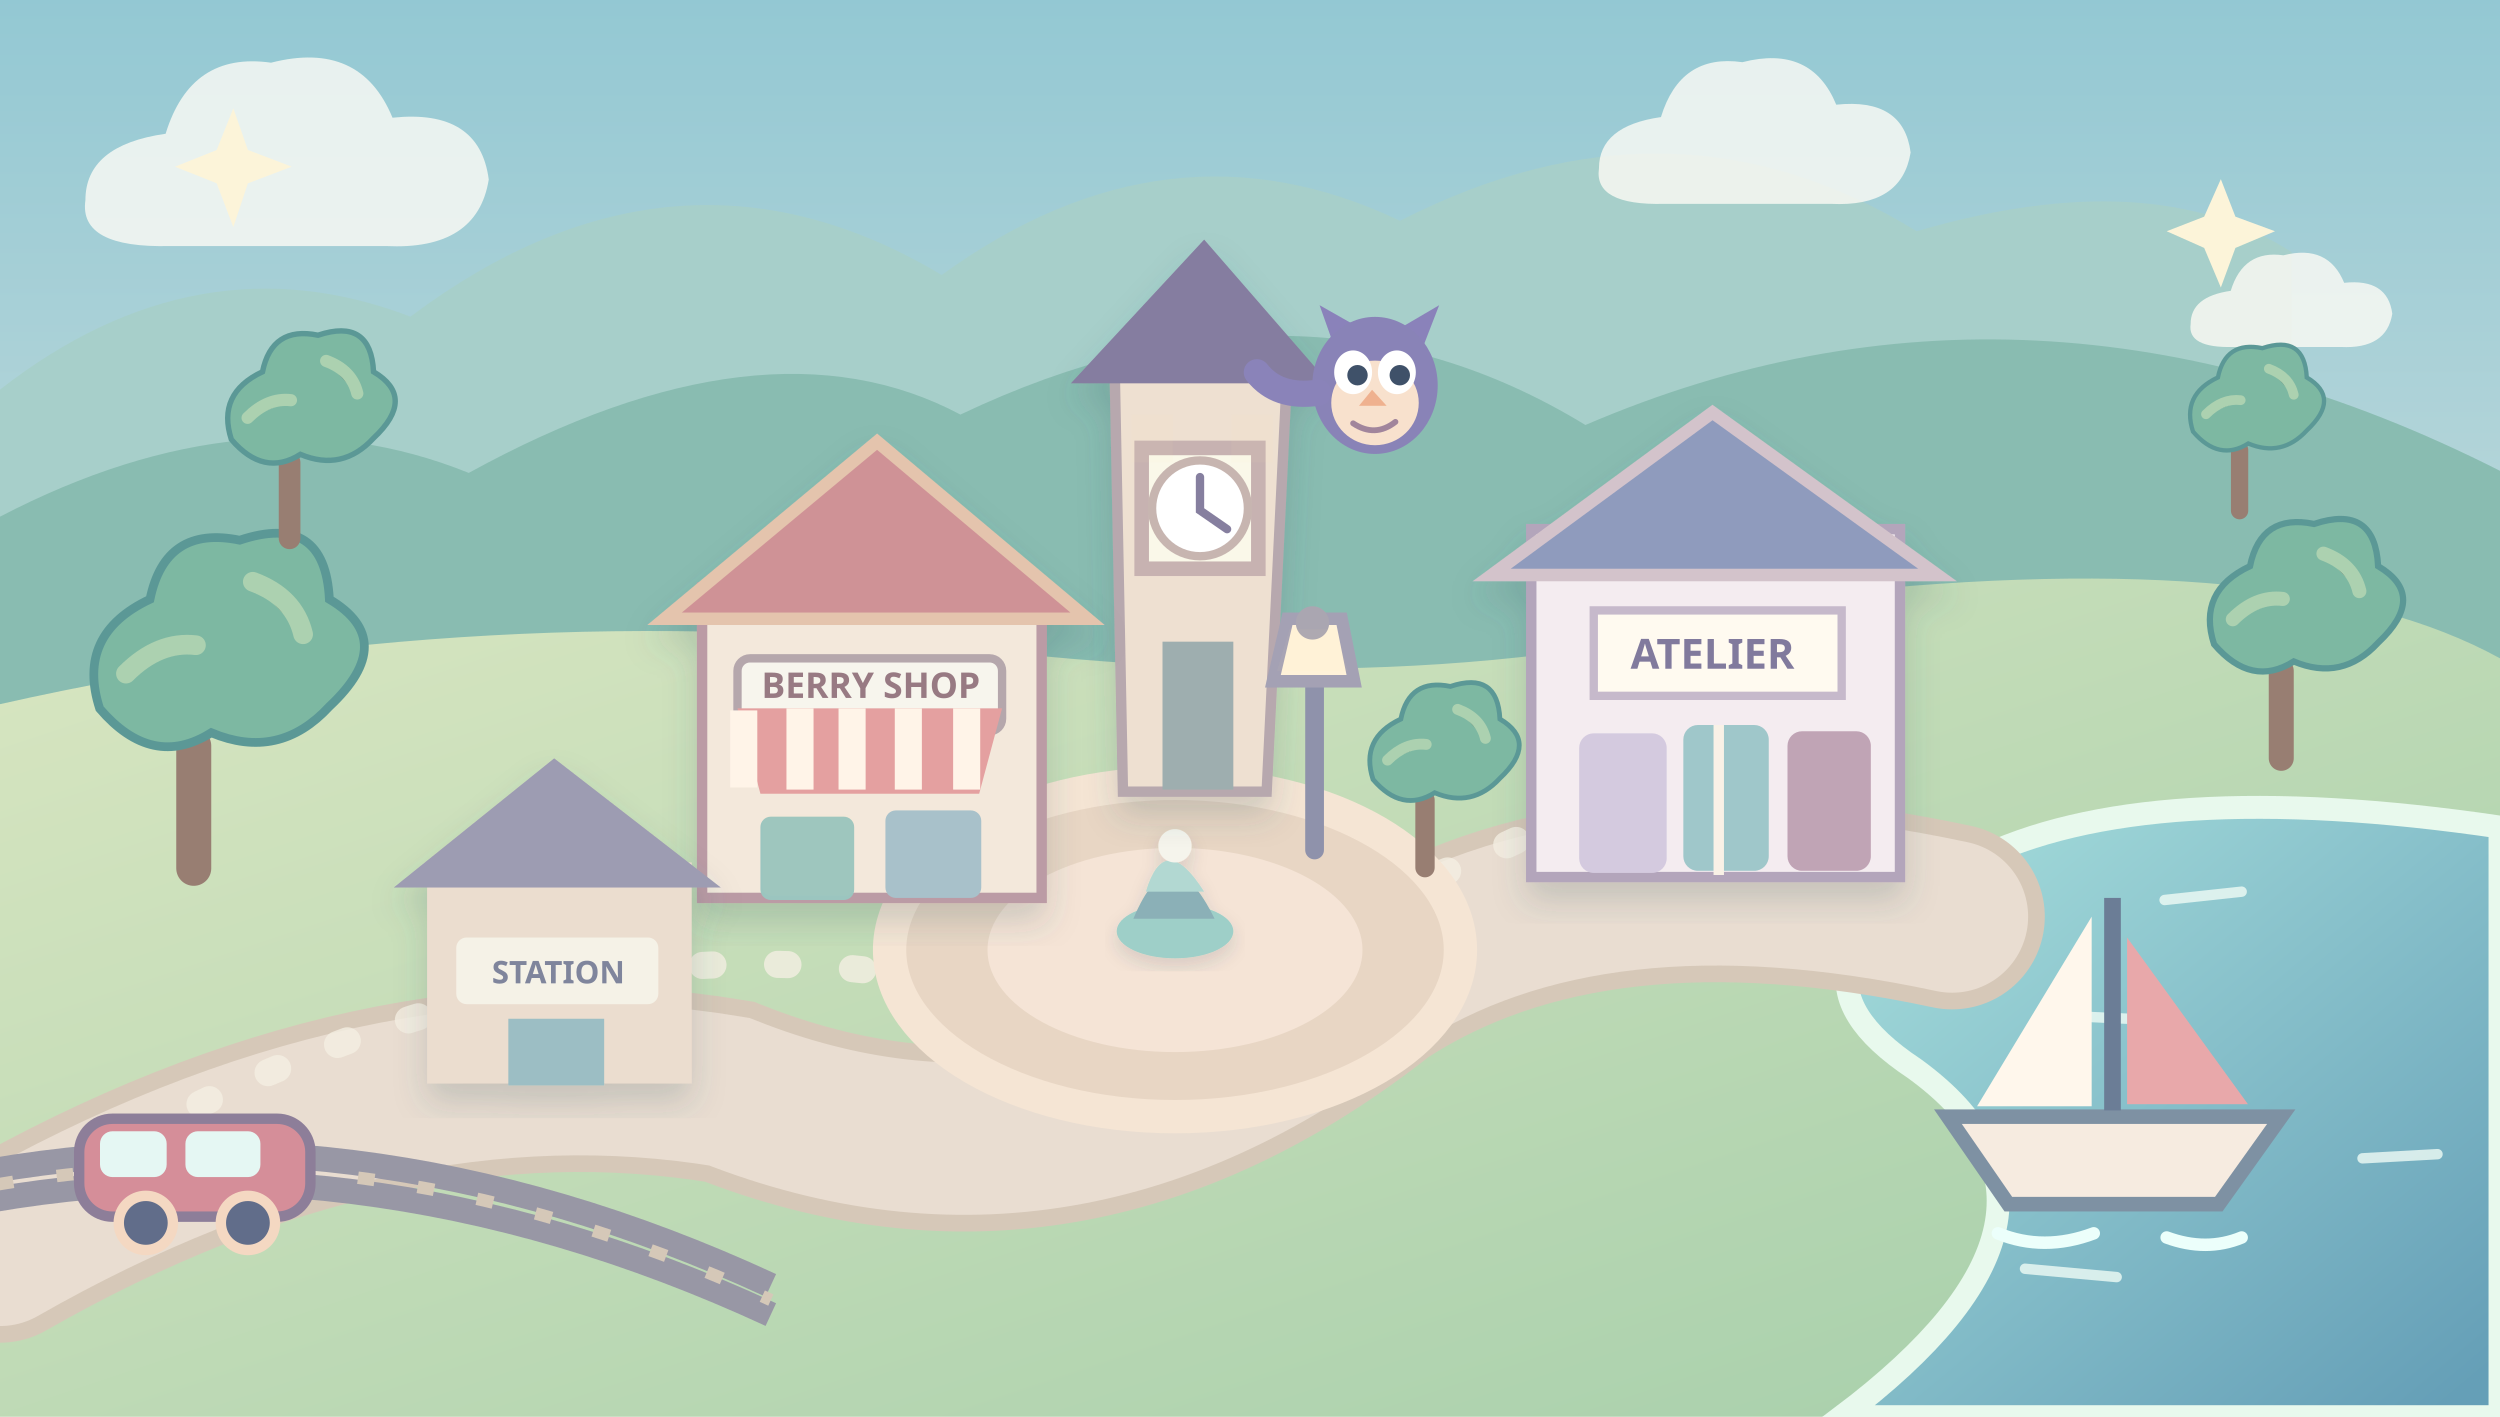
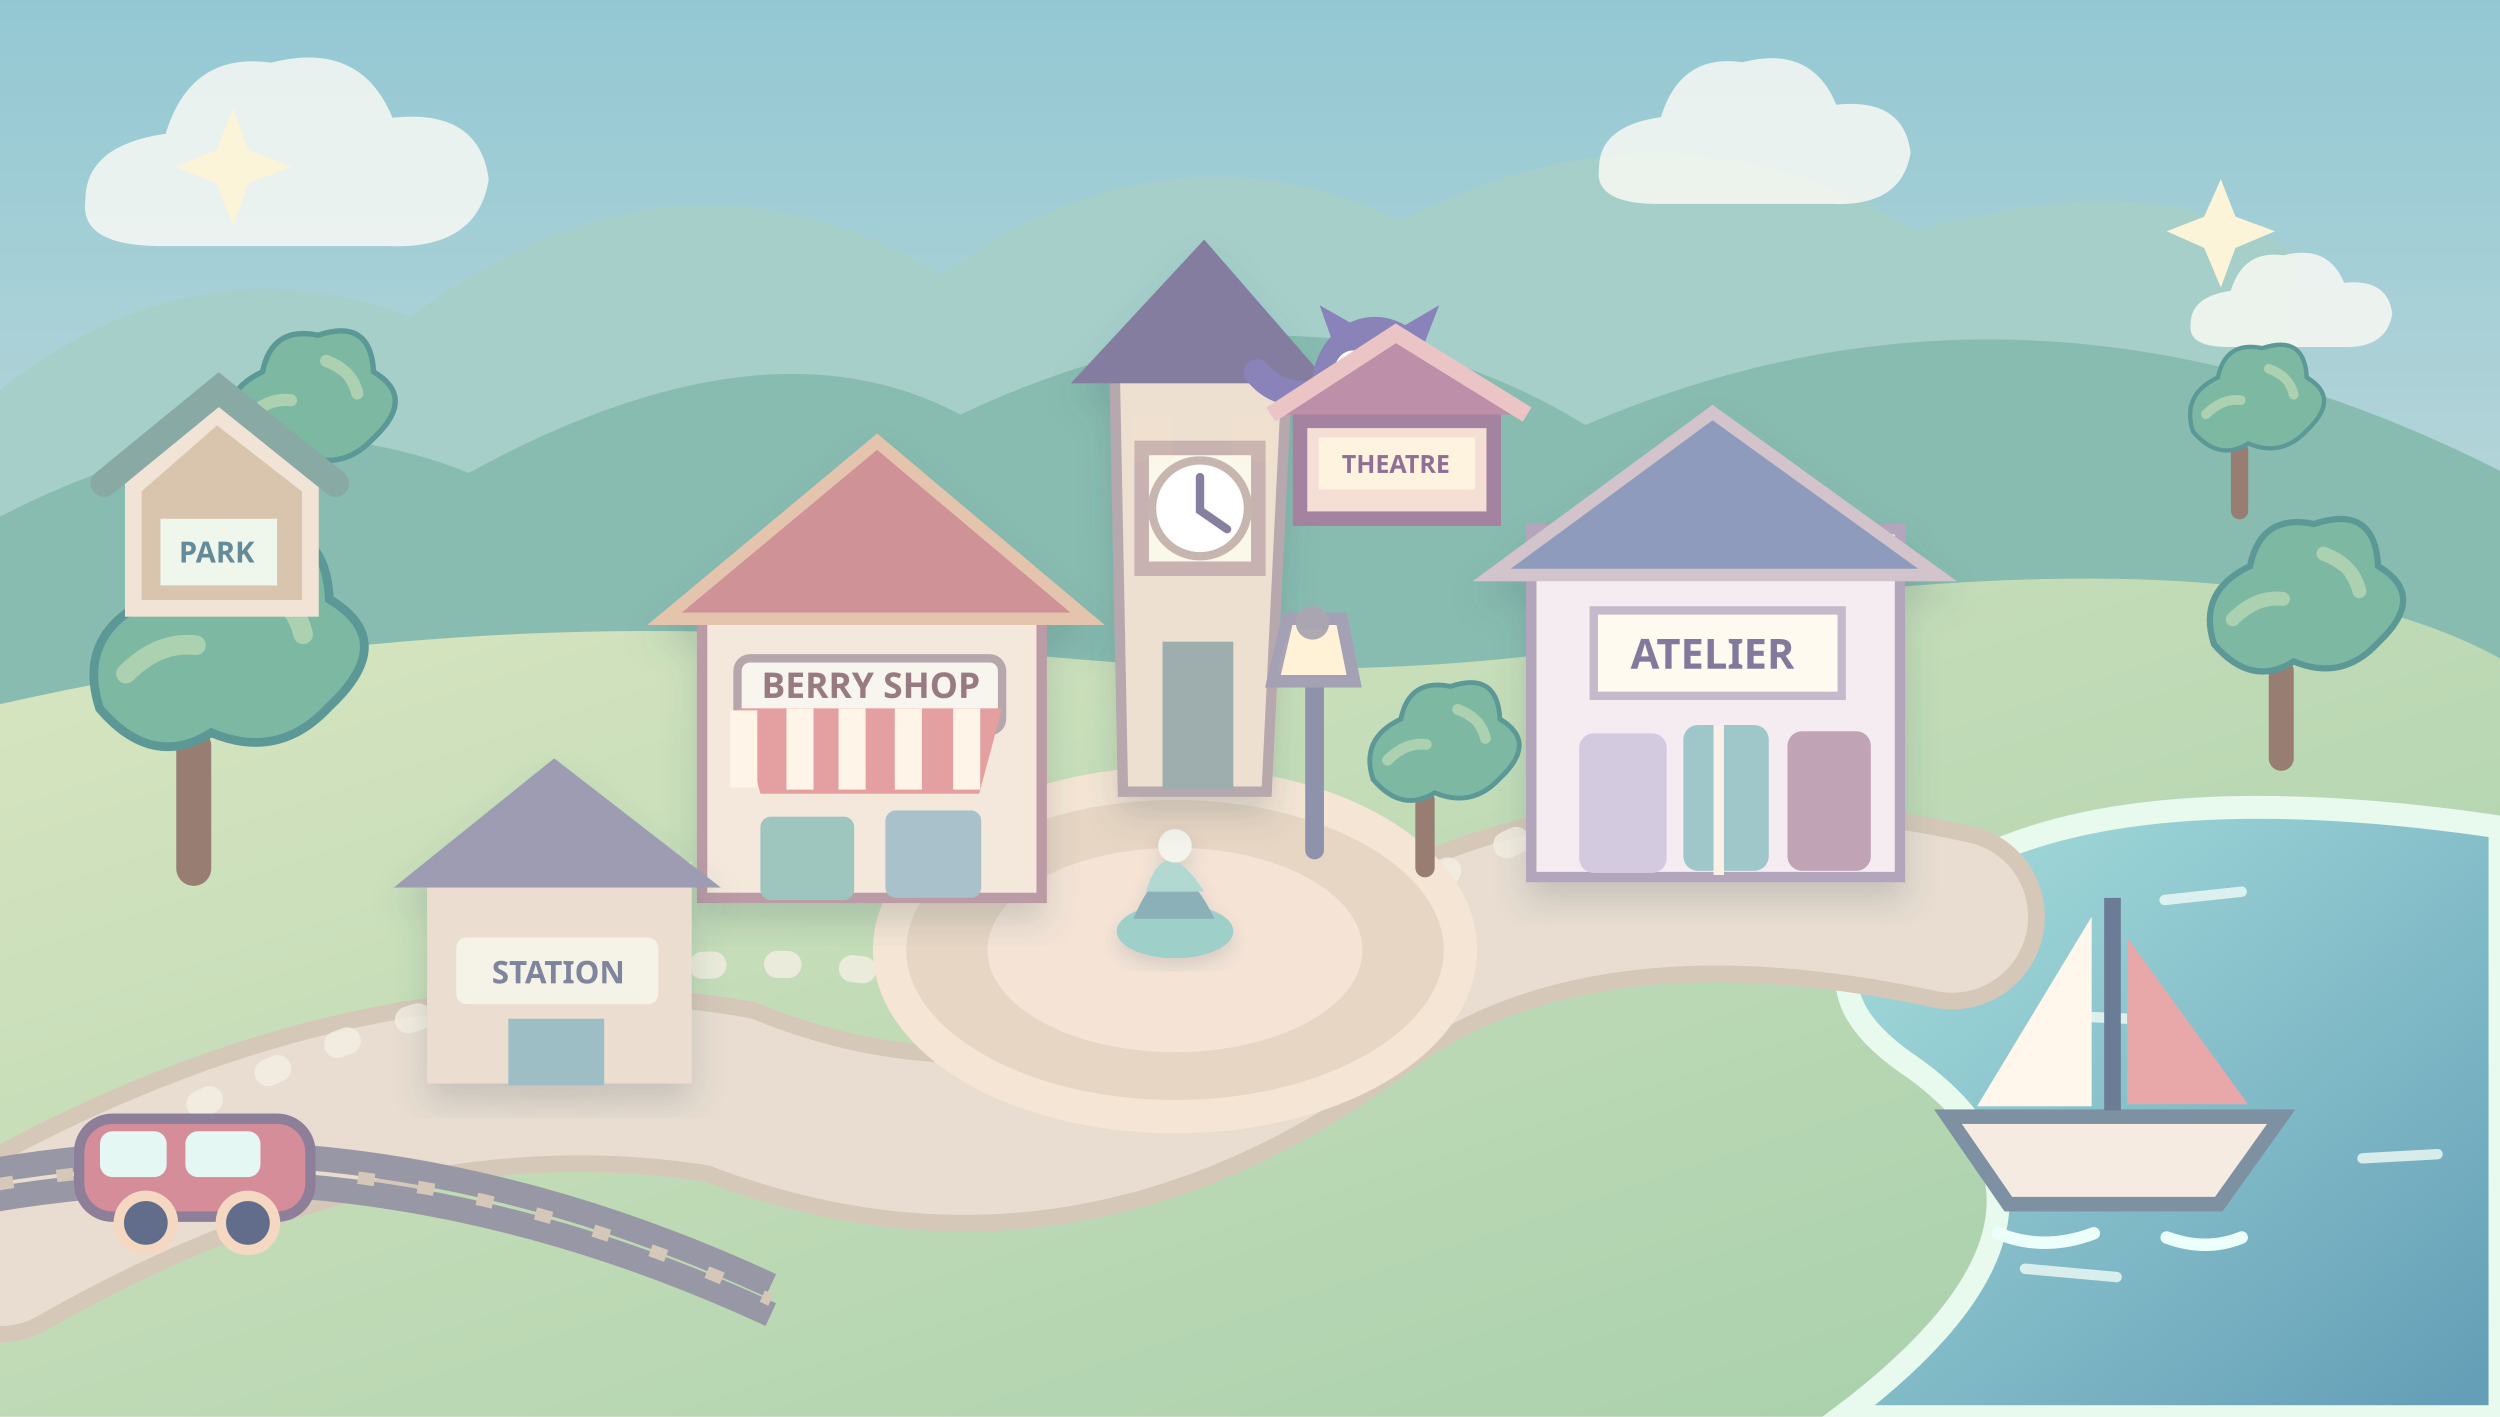
<svg xmlns="http://www.w3.org/2000/svg" class="map-illustration" viewBox="0 0 1200 680" role="img" aria-label="Autorski bajkowy plan miasteczka z rynkiem, sklepikiem, pracownią ubrań, przystanią, pociągiem, domami i drzewami">
  <defs>
    <linearGradient id="sky" x1="0" y1="0" x2="0" y2="1">
      <stop stop-color="#93c8d3" />
      <stop offset="1" stop-color="#f0ece4" />
    </linearGradient>
    <linearGradient id="nightSky" x1="0" y1="0" x2="0" y2="1">
      <stop stop-color="#153954" />
      <stop offset="1" stop-color="#607d9e" />
    </linearGradient>
    <linearGradient id="water" x1="0" y1="0" x2=".9" y2="1">
      <stop stop-color="#a8e0dd" />
      <stop offset="1" stop-color="#659fb7" />
    </linearGradient>
    <linearGradient id="ground" x1="0" y1="0" x2="1" y2="1">
      <stop stop-color="#d9e6c1" />
      <stop offset="1" stop-color="#a4ceaa" />
    </linearGradient>
    <linearGradient id="tile" x1="0" y1="0" x2="1" y2="1">
      <stop stop-color="#fdf4e5" />
      <stop offset="1" stop-color="#f1e2d6" />
    </linearGradient>
    <filter id="shade">
      <feDropShadow dx="0" dy="9" stdDeviation="8" flood-color="#395566" flood-opacity=".2" />
    </filter>
    <filter id="soft">
      <feDropShadow dx="0" dy="4" stdDeviation="4" flood-color="#32475e" flood-opacity=".15" />
    </filter>
    <pattern id="dots" width="55" height="55" patternUnits="userSpaceOnUse">
      <circle cx="25" cy="19" r="2" fill="#c6b6a8" opacity=".26" />
    </pattern>
    <style>
.town-cloud{animation:sail 22s ease-in-out infinite}.town-lumo{animation:float 5s ease-in-out infinite}.map-boat{animation:boat 4s ease-in-out infinite;transform-origin:1011px 524px}.map-train{animation:ride 15s ease-in-out infinite}.night-overlay{opacity:0}.map-light{opacity:.05}
@keyframes sail{0%,100%{translate:0 0}50%{translate:22px 0}}@keyframes float{0%,100%{translate:0 0}50%{translate:0 -15px}}@keyframes boat{0%,100%{translate:0 0;rotate:0deg}50%{translate:0 -6px;rotate:1deg}}@keyframes ride{0%,100%{translate:0 0}50%{translate:120px 8px}}
@media(prefers-reduced-motion:reduce){*{animation:none!important}}
</style>
  </defs>
  <rect width="1200" height="680" fill="url(#sky)" />
  <g class="night-overlay">
    <rect width="1200" height="680" fill="url(#nightSky)" />
  </g>
  <path d="M0 187q95-74 197-35q128-96 255-20q109-79 220-26q131-67 248 5q113-33 180 10V453H0Z" fill="#a7cfca" />
  <path d="M0 248q121-63 225-21q142-78 236-28q164-78 300 5q214-92 439 22v251H0Z" fill="#89bcb1" />
  <g class="town-cloud" transform="translate(118 95) scale(1.1)">
    <path d="M-70 1q0-24 35-29q11-36 46-31q39-10 53 24q38-4 42 27q-5 31-45 29h-94q-40 1-37-20Z" fill="#fffdf6" opacity=".78" />
  </g>
  <g class="town-cloud" transform="translate(827 80) scale(0.85)">
    <path d="M-70 1q0-24 35-29q11-36 46-31q39-10 53 24q38-4 42 27q-5 31-45 29h-94q-40 1-37-20Z" fill="#fffdf6" opacity=".78" />
  </g>
  <g class="town-cloud" transform="translate(1090 155) scale(0.55)">
    <path d="M-70 1q0-24 35-29q11-36 46-31q39-10 53 24q38-4 42 27q-5 31-45 29h-94q-40 1-37-20Z" fill="#fffdf6" opacity=".78" />
  </g>
  <path d="M0 338Q235 285 472 312T877 285Q1100 261 1200 316V680H0Z" fill="url(#ground)" />
  <path d="M1200 397Q1030 372 948 413Q842 462 919 513Q1014 582 884 680H1200Z" fill="url(#water)" stroke="#e8f9ed" stroke-width="11" />
  <g class="water-sparkles" stroke="#effbf5" stroke-width="5" stroke-linecap="round" opacity=".8">
    <path d="m1039 432 37-4m-76 60 43 2m91 66 36-2m-198 55 44 4" />
  </g>
  <path d="M0 600Q182 496 350 524Q512 588 660 471Q764 403 937 440" fill="none" stroke="#d6c8b8" stroke-width="89" stroke-linecap="round" />
  <path d="M0 600Q182 496 350 524Q512 588 660 471Q764 403 937 440" fill="none" stroke="#e9ddd1" stroke-width="73" stroke-linecap="round" />
  <path d="M96 530Q263 448 419 466T765 385" fill="none" stroke="#f4efe2" stroke-width="13" stroke-dasharray="5 31" stroke-linecap="round" opacity=".8" />
  <ellipse cx="564" cy="456" rx="137" ry="80" fill="#e8d6c4" stroke="#f5e5d4" stroke-width="16" />
  <ellipse cx="564" cy="456" rx="90" ry="49" fill="#f5e4d6" />
  <g filter="url(#soft)">
    <ellipse cx="564" cy="447" rx="28" ry="13" fill="#9ecfc8" />
    <path d="M544 441q18-43 39 0" fill="#8bb0b7" />
    <path d="M550 428q9-30 28 0" fill="#b2d8d2" />
    <circle cx="564" cy="406" r="8" fill="#f5f4ec" />
  </g>
  <g class="clock-tower" filter="url(#shade)">
    <path d="M535 175h83l-10 205h-69Z" fill="#eee0d1" stroke="#b7a8ae" stroke-width="5" />
    <path d="m514 184 64-69 60 69Z" fill="#857da0" />
    <path d="M548 215h56v58h-56Z" fill="#faf8e9" stroke="#c7b2b1" stroke-width="7" />
    <circle cx="576" cy="244" r="23" fill="#fff" stroke="#c7b5b0" stroke-width="4" />
    <path d="M576 229v16l13 9" stroke="#867f9f" stroke-width="4" fill="none" stroke-linecap="round" />
    <path d="M558 308h34v71h-34Z" fill="#9eaeaf" />
    <g class="map-light">
      <path d="M543 199h20v23h-20Z" fill="#ffe3a5" />
      <path d="M591 199h20v23h-20Z" fill="#ffe3a5" />
    </g>
  </g>
  <g class="market-house" filter="url(#shade)">
    <path d="M337 282H500v149H337Z" fill="#f3e8db" stroke="#bb9ba5" stroke-width="5" />
    <path d="m319 297 102-85 101 85Z" fill="#cf9296" stroke="#e4c4ad" stroke-width="6" />
    <rect x="354" y="316" width="127" height="35" rx="6" fill="#f7f5ed" stroke="#b5a7ac" stroke-width="4" />
    <path d="M354 340h127l-11 41h-105Z" fill="#e4a0a0" />
    <path d="M357 341v37m27-38v39m25-39v39m27-39v39m28-39v39" stroke="#fff4e8" stroke-width="13" />
    <rect x="365" y="392" width="45" height="40" rx="5" fill="#9bc5bf" />
    <rect x="425" y="389" width="46" height="42" rx="5" fill="#a8c1ca" />
    <g class="map-light">
      <rect x="366" y="391" width="44" height="39" rx="4" fill="#ffe4ac" opacity=".55" />
    </g>
    <text x="418" y="335" text-anchor="middle" fill="#987a83" font-size="17" font-weight="900" font-family="system-ui">BERRY SHOP</text>
  </g>
  <g class="atelier-house" filter="url(#shade)">
    <path d="M735 254h177v167H735Z" fill="#f4ecf0" stroke="#b3a5bb" stroke-width="5" />
    <path d="m716 276 106-78 108 78Z" fill="#8f9bbd" stroke="#d3c3cb" stroke-width="6" />
    <path d="M765 293h119v41H765Z" fill="#fffaf0" stroke="#c6b9cb" stroke-width="4" />
    <text x="822" y="321" text-anchor="middle" font-family="system-ui" font-weight="900" fill="#817a9d" font-size="20">ATELIER</text>
    <rect x="758" y="352" width="42" height="67" rx="7" fill="#d4cadf" />
    <rect x="808" y="348" width="41" height="70" rx="7" fill="#9fc7ca" />
    <rect x="858" y="351" width="40" height="67" rx="7" fill="#bfa2b6" />
    <path d="M825 348v72" stroke="#f9f1e6" stroke-width="5" />
    <g class="map-light">
      <rect x="858" y="351" width="40" height="67" rx="7" fill="#ffe6a5" opacity=".42" />
    </g>
  </g>
  <g filter="url(#shade)">
    <path d="M205 414h127v106H205Z" fill="#ebddcf" />
    <path d="m189 426 77-62 80 62Z" fill="#9d9cb2" />
    <rect x="219" y="450" width="97" height="32" rx="5" fill="#f5f2e7" />
    <text x="268" y="472" font-family="system-ui" font-size="15" text-anchor="middle" fill="#7f859c" font-weight="900">STATION</text>
    <path d="M244 489h46v32h-46Z" fill="#9cbec4" />
  </g>
  <path d="M-30 567Q169 524 370 617" fill="none" stroke="#9897a5" stroke-width="12" />
  <path d="M-30 581Q169 538 370 631" fill="none" stroke="#9897a5" stroke-width="12" />
  <path d="M-30 574Q169 531 370 624" fill="none" stroke="#d5c8b8" stroke-width="6" stroke-dasharray="8 21" />
  <g class="map-train">
    <rect x="38" y="537" width="111" height="47" rx="16" fill="#d58e99" stroke="#8d7e99" stroke-width="5" />
    <rect x="48" y="543" width="32" height="22" rx="6" fill="#e5f7f3" />
    <rect x="89" y="543" width="36" height="22" rx="6" fill="#e5f7f3" />
    <circle cx="70" cy="587" r="13" fill="#616d8a" stroke="#f4d8c2" stroke-width="5" />
    <circle cx="119" cy="587" r="13" fill="#616d8a" stroke="#f4d8c2" stroke-width="5" />
  </g>
  <g class="map-boat" transform="translate(1011 524)">
    <path d="M-76 12h160l-30 42H-47Z" fill="#f6ebe0" stroke="#7e91a3" stroke-width="7" />
    <path d="M3-93v102" stroke="#6b7d96" stroke-width="8" />
    <path d="M-7-84-62 7H-7Z" fill="#fff7ec" />
    <path d="M10-74 68 6H10Z" fill="#e8a8aa" />
    <path d="M-52 68q22 9 46 0M29 70q19 7 36 0" fill="none" stroke="#ecfffb" stroke-width="6" stroke-linecap="round" />
  </g>
  <g transform="translate(93 358) scale(1.05)">
    <path d="M0 0v56" stroke="#987e72" stroke-width="16" stroke-linecap="round" />
    <path d="M-43-17Q-54-51-20-67Q-13-101 21-94Q60-107 62-67Q94-48 62-18Q39 7 8-6Q-19 11-43-17Z" fill="#7db8a2" stroke="#5b9896" stroke-width="4" />
    <path d="M-31-33q15-15 32-13M27-75q19 7 23 24" stroke="#b8d7b4" stroke-width="9" stroke-linecap="round" opacity=".8" />
  </g>
  <g transform="translate(1095 322) scale(0.75)">
    <path d="M0 0v56" stroke="#987e72" stroke-width="16" stroke-linecap="round" />
    <path d="M-43-17Q-54-51-20-67Q-13-101 21-94Q60-107 62-67Q94-48 62-18Q39 7 8-6Q-19 11-43-17Z" fill="#7db8a2" stroke="#5b9896" stroke-width="4" />
    <path d="M-31-33q15-15 32-13M27-75q19 7 23 24" stroke="#b8d7b4" stroke-width="9" stroke-linecap="round" opacity=".8" />
  </g>
  <g transform="translate(684 384) scale(0.58)">
    <path d="M0 0v56" stroke="#987e72" stroke-width="16" stroke-linecap="round" />
    <path d="M-43-17Q-54-51-20-67Q-13-101 21-94Q60-107 62-67Q94-48 62-18Q39 7 8-6Q-19 11-43-17Z" fill="#7db8a2" stroke="#5b9896" stroke-width="4" />
    <path d="M-31-33q15-15 32-13M27-75q19 7 23 24" stroke="#b8d7b4" stroke-width="9" stroke-linecap="round" opacity=".8" />
  </g>
  <g transform="translate(1075 216) scale(0.52)">
    <path d="M0 0v56" stroke="#987e72" stroke-width="16" stroke-linecap="round" />
    <path d="M-43-17Q-54-51-20-67Q-13-101 21-94Q60-107 62-67Q94-48 62-18Q39 7 8-6Q-19 11-43-17Z" fill="#7db8a2" stroke="#5b9896" stroke-width="4" />
    <path d="M-31-33q15-15 32-13M27-75q19 7 23 24" stroke="#b8d7b4" stroke-width="9" stroke-linecap="round" opacity=".8" />
  </g>
  <g transform="translate(139 222) scale(0.65)">
    <path d="M0 0v56" stroke="#987e72" stroke-width="16" stroke-linecap="round" />
    <path d="M-43-17Q-54-51-20-67Q-13-101 21-94Q60-107 62-67Q94-48 62-18Q39 7 8-6Q-19 11-43-17Z" fill="#7db8a2" stroke="#5b9896" stroke-width="4" />
    <path d="M-31-33q15-15 32-13M27-75q19 7 23 24" stroke="#b8d7b4" stroke-width="9" stroke-linecap="round" opacity=".8" />
  </g>
  <g class="lamp">
    <path d="M631 408v-81" stroke="#8f92ab" stroke-width="9" stroke-linecap="round" />
    <path d="M611 327h39l-6-30h-26Z" fill="#fff2d9" stroke="#a4a1b4" stroke-width="6" />
    <circle cx="630" cy="299" r="8" fill="#aaa6b1" />
    <g class="map-light">
      <path d="M613 322h34l-6-20h-22Z" fill="#ffe2a2" />
    </g>
  </g>
  <g class="town-lumo" transform="translate(660 185) scale(0.7)">
    <path d="m-27-24-11-31 30 17m40 14 12-31-29 17" fill="#8a82ba" />
    <ellipse cx="0" cy="0" rx="43" ry="47" fill="#8983b7" />
    <ellipse cy="12" rx="30" ry="29" fill="#f8e1cd" />
    <ellipse cx="-15" cy="-9" rx="13" ry="15" fill="#fff" />
    <ellipse cx="15" cy="-9" rx="13" ry="15" fill="#fff" />
    <circle cx="-12" cy="-7" r="7" fill="#3f5169" />
    <circle cx="17" cy="-7" r="7" fill="#3f5169" />
    <path d="m-2 3-9 11 19 0Z" fill="#efb18f" />
    <path d="M-15 26q15 10 29-1" fill="none" stroke="#a1859c" stroke-width="4" stroke-linecap="round" />
    <path d="M-39 5q-28 4-42-14" fill="none" stroke="#8a83b9" stroke-width="18" stroke-linecap="round" />
  </g>
  <g fill="#fcf4d9">
    <path d="m112 52 7 20 21 8-21 8-7 21-8-21-20-8 20-8Z" />
    <path d="m1066 86 7 18 19 7-19 8-7 19-8-19-18-8 18-7Z" />
  </g>
+   <g class="town-extension-decor" pointer-events="none">
+     <g transform="translate(104 278)">
+       <path d="M-40 14v-58l40-35 45 35V14Z" fill="#d9c4ae" stroke="#f1e4d6" stroke-width="8" />
+       <path d="m-54-46 55-45 56 45" fill="none" stroke="#88a9a4" stroke-width="13" stroke-linecap="round" />
+       <path d="M-27-29h56V3h-56Z" fill="#eff7ed" />
+       <text y="-8" text-anchor="middle" font-family="system-ui" font-size="14" font-weight="900" fill="#668b98">PARK</text>
+     </g>
+     <g transform="translate(650 202)">
+       <path d="M-26 0h93v47H-26Z" fill="#f5ded6" stroke="#a383a0" stroke-width="7" />
+       <path d="m-40-3 60-39 63 39" fill="#bd8fa8" stroke="#ebc5c5" stroke-width="8" />
+       <path d="M-17 8h75v25h-75Z" fill="#fdf3df" />
+       <text x="20" y="25" text-anchor="middle" font-family="system-ui" font-size="12" font-weight="900" fill="#916f94">THEATRE</text>
+     </g>
+   </g>
</svg>
